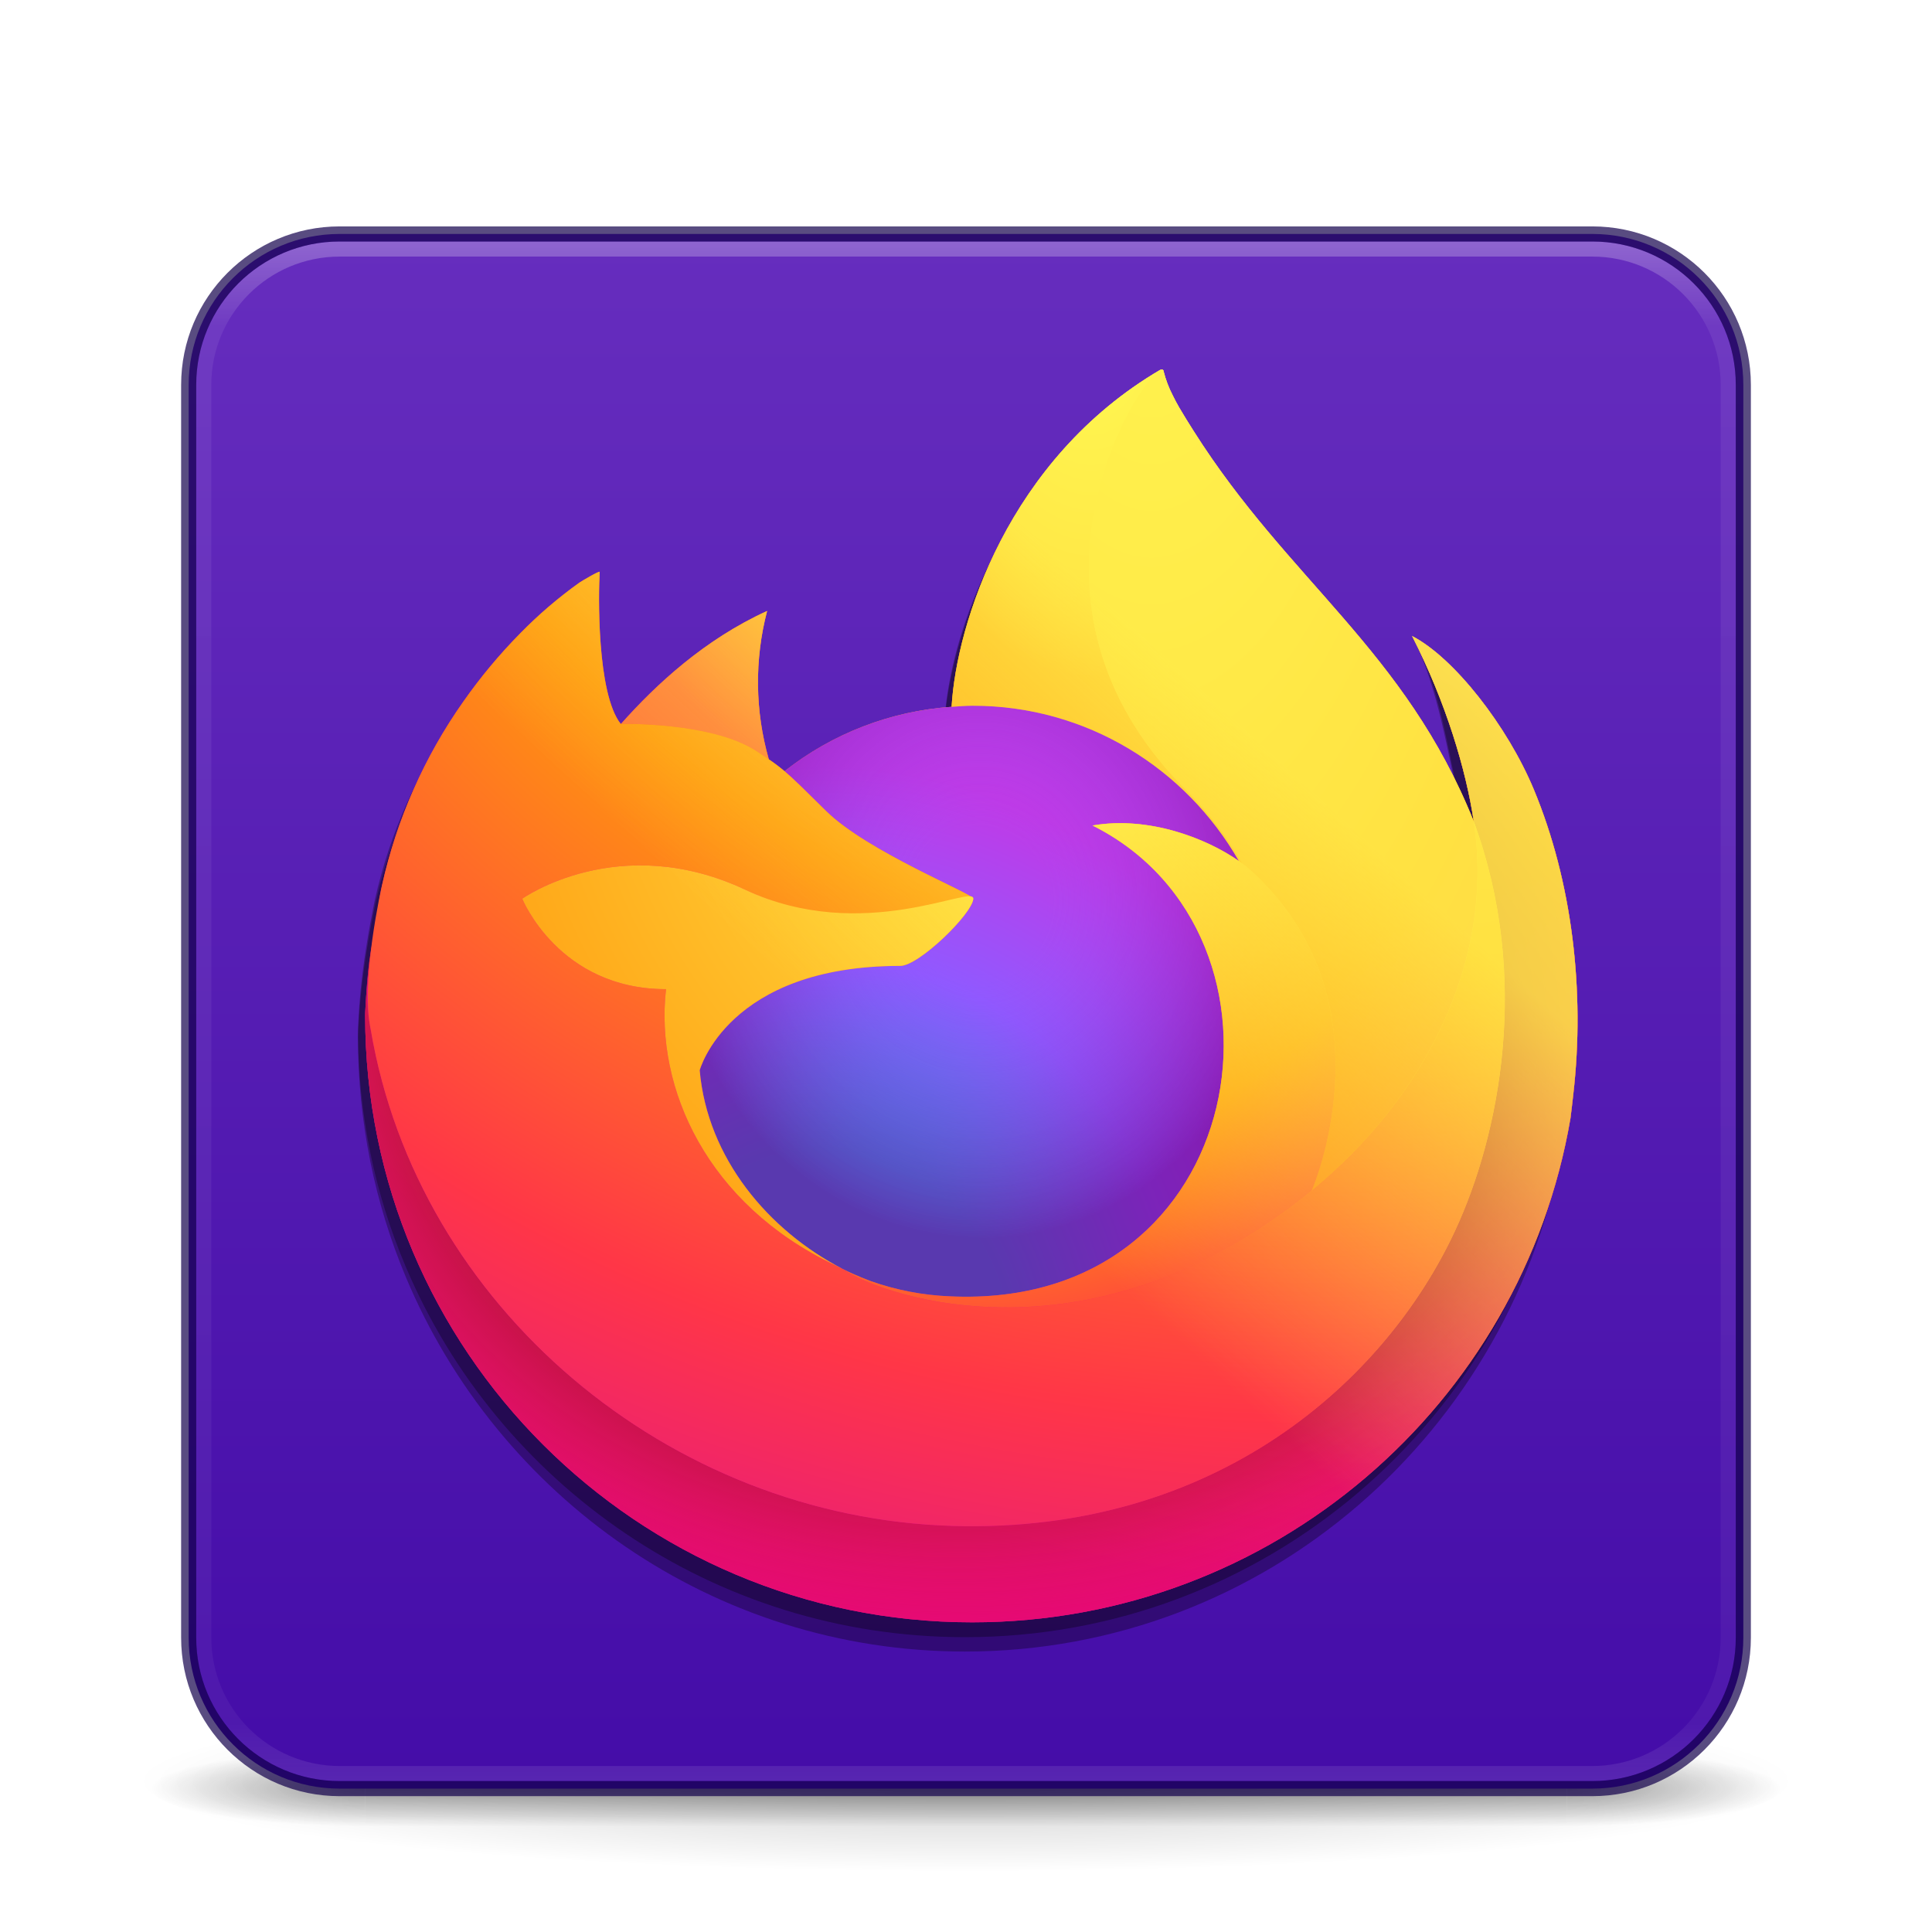
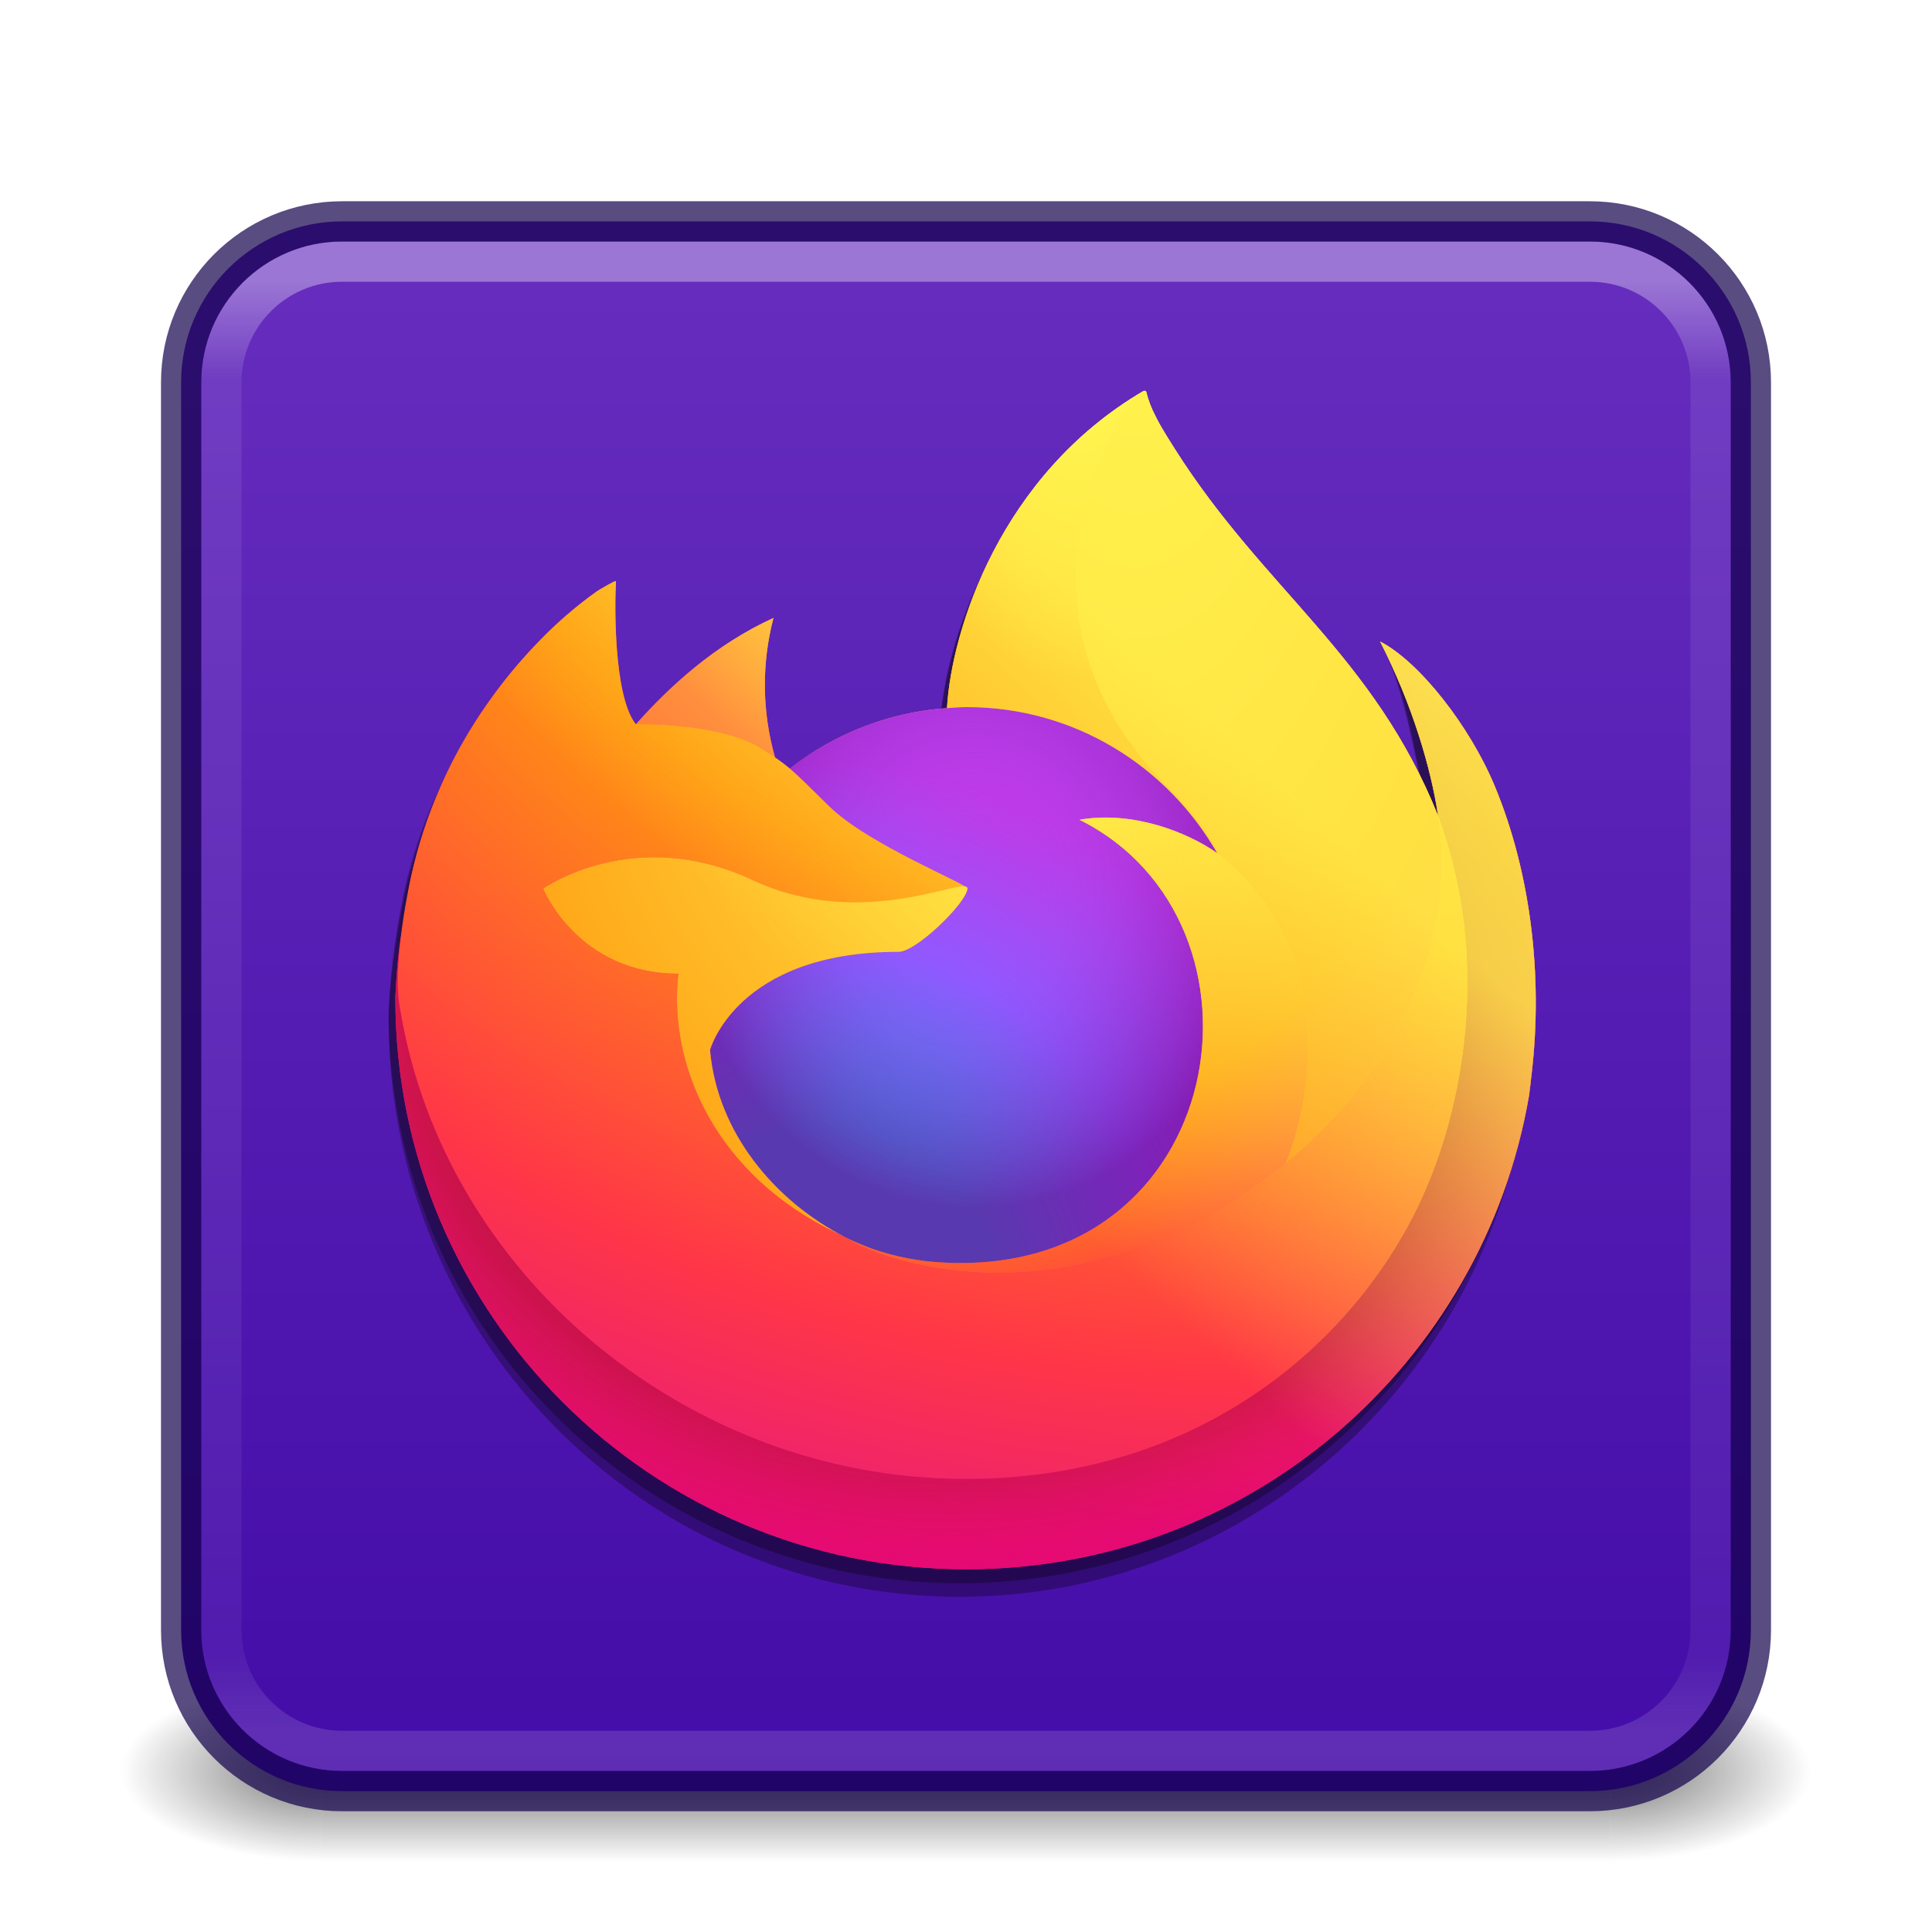
- <svg xmlns="http://www.w3.org/2000/svg" xmlns:xlink="http://www.w3.org/1999/xlink" id="svg4379" height="128" width="128" version="1.1" xml:space="preserve">
-   <defs id="defs4381">
-     <linearGradient id="linearGradient880">
-       <stop style="stop-color:#662dbe;stop-opacity:1;" offset="0" id="stop876" />
-       <stop style="stop-color:#440ca8;stop-opacity:1;" offset="1" id="stop878" />
+ <svg xmlns="http://www.w3.org/2000/svg" xmlns:xlink="http://www.w3.org/1999/xlink" version="1.1" width="48" height="48" id="svg6649">
+   <defs id="defs6651">
+     <linearGradient id="linearGradient1201">
+       <stop id="stop1193" style="stop-color:#ffffff;stop-opacity:1" offset="0" />
+       <stop id="stop1195" style="stop-color:#ffffff;stop-opacity:0.235" offset="0.068" />
+       <stop id="stop1197" style="stop-color:#ffffff;stop-opacity:0.157" offset="0.947" />
+       <stop id="stop1199" style="stop-color:#ffffff;stop-opacity:0.392" offset="1" />
    </linearGradient>
-     <linearGradient gradientTransform="matrix(2.72973,0,0,2.72973,-1.513512,1.486514)" gradientUnits="userSpaceOnUse" xlink:href="#linearGradient3924-776" id="linearGradient3159" y2="43" x2="24" y1="5" x1="24" />
-     <linearGradient id="linearGradient3924-776">
-       <stop offset="0" style="stop-color:#ffffff;stop-opacity:1" id="stop3124" />
-       <stop offset="0.063" style="stop-color:#ffffff;stop-opacity:0.235" id="stop3126" />
-       <stop offset="0.951" style="stop-color:#ffffff;stop-opacity:0.157" id="stop3128" />
-       <stop offset="1" style="stop-color:#ffffff;stop-opacity:0.392" id="stop3130" />
+     <linearGradient id="linearGradient854">
+       <stop style="stop-color:#662dbe;stop-opacity:1;" offset="0" id="stop850" />
+       <stop style="stop-color:#440ca8;stop-opacity:1;" offset="1" id="stop852" />
    </linearGradient>
-     <radialGradient gradientTransform="matrix(2.003784,0,0,1.4,27.98813,-17.4)" gradientUnits="userSpaceOnUse" xlink:href="#linearGradient3688-166-749-5" id="radialGradient2455-1" fy="43.5" fx="4.993" r="2.5" cy="43.5" cx="4.993" />
-     <linearGradient id="linearGradient3688-166-749-5">
-       <stop offset="0" style="stop-color:#181818;stop-opacity:1" id="stop2883-0" />
-       <stop offset="1" style="stop-color:#181818;stop-opacity:0" id="stop2885-5" />
+     <linearGradient id="linearGradient3688-166-749">
+       <stop id="stop2883" style="stop-color:#181818;stop-opacity:1" offset="0" />
+       <stop id="stop2885" style="stop-color:#181818;stop-opacity:0" offset="1" />
    </linearGradient>
-     <radialGradient gradientTransform="matrix(2.003784,0,0,1.4,-20.01187,-104.4)" gradientUnits="userSpaceOnUse" xlink:href="#linearGradient3688-464-309-8" id="radialGradient2457-5" fy="43.5" fx="4.993" r="2.5" cy="43.5" cx="4.993" />
-     <linearGradient id="linearGradient3688-464-309-8">
-       <stop offset="0" style="stop-color:#181818;stop-opacity:1" id="stop2889-9" />
-       <stop offset="1" style="stop-color:#181818;stop-opacity:0" id="stop2891-4" />
+     <linearGradient id="linearGradient3702-501-757">
+       <stop id="stop2895" style="stop-color:#181818;stop-opacity:0" offset="0" />
+       <stop id="stop2897" style="stop-color:#181818;stop-opacity:1" offset="0.5" />
+       <stop id="stop2899" style="stop-color:#181818;stop-opacity:0" offset="1" />
    </linearGradient>
-     <linearGradient gradientUnits="userSpaceOnUse" xlink:href="#linearGradient3702-501-757-0" id="linearGradient2459-7" y2="39.999" x2="25.058" y1="47.028" x1="25.058" />
-     <linearGradient id="linearGradient3702-501-757-0">
-       <stop offset="0" style="stop-color:#181818;stop-opacity:0" id="stop2895-0" />
-       <stop offset="0.5" style="stop-color:#181818;stop-opacity:1" id="stop2897-2" />
-       <stop offset="1" style="stop-color:#181818;stop-opacity:0" id="stop2899-6" />
+     <radialGradient cx="4.993" cy="43.5" r="2.5" fx="4.993" fy="43.5" id="radialGradient3013-6" xlink:href="#linearGradient3688-166-749" gradientUnits="userSpaceOnUse" gradientTransform="matrix(2.003784,0,0,0.8999999,29.98813,4.850003)" />
+     <radialGradient cx="4.993" cy="43.5" r="2.5" fx="4.993" fy="43.5" id="radialGradient3015-1" xlink:href="#linearGradient3688-166-749" gradientUnits="userSpaceOnUse" gradientTransform="matrix(2.003784,0,0,0.8999999,-18.01187,-83.15)" />
+     <linearGradient xlink:href="#linearGradient854" id="linearGradient856-2" x1="23.528" y1="6.083" x2="23.528" y2="44.233" gradientUnits="userSpaceOnUse" />
+     <linearGradient x1="39" y1="6" x2="39" y2="41.945" id="linearGradient3058-5" xlink:href="#linearGradient1201" gradientUnits="userSpaceOnUse" gradientTransform="translate(4e-6,1.000006)" />
+     <linearGradient xlink:href="#linearGradient3702-501-757" id="linearGradient1191" gradientUnits="userSpaceOnUse" x1="25.058" y1="47.028" x2="25.058" y2="39.999" gradientTransform="matrix(1.142857,0,0,0.6428571,-3.428569,16.03572)" />
+     <linearGradient id="a" x1="441.984" y1="75.631" x2="62.126" y2="454.269" gradientTransform="scale(0.9837438,1.016525)" gradientUnits="userSpaceOnUse">
+       <stop offset=".05" stop-color="#fff44f" id="stop34" />
+       <stop offset=".37" stop-color="#ff980e" id="stop35" />
+       <stop offset=".53" stop-color="#ff3647" id="stop36" />
+       <stop offset=".7" stop-color="#e31587" id="stop37" />
    </linearGradient>
-     <linearGradient id="linearGradient3811">
-       <stop offset="0" style="stop-color:#000000;stop-opacity:1" id="stop3813" />
-       <stop offset="1" style="stop-color:#000000;stop-opacity:0" id="stop3815" />
-     </linearGradient>
-     <radialGradient gradientTransform="matrix(1.556392,0,0,0.1697883,70.27036,102.1303)" gradientUnits="userSpaceOnUse" xlink:href="#linearGradient3811" id="radialGradient4377" fy="93.468" fx="-4.029" r="35.338" cy="93.468" cx="-4.029" />
-     <linearGradient xlink:href="#linearGradient880" id="linearGradient882" x1="62.872" y1="15.907" x2="62.872" y2="118.427" gradientUnits="userSpaceOnUse" />
-     <radialGradient id="g" cx="240.613" cy="36.807" r="170.021" gradientTransform="scale(0.9982277,1.001775)" fx="240.613" fy="36.807" gradientUnits="userSpaceOnUse">
-       <stop offset=".1" stop-color="#ffe226" id="stop1" />
-       <stop offset=".79" stop-color="#ff7139" id="stop2" />
+     <radialGradient id="b" cx="392.807" cy="61.16" r="554.146" gradientTransform="scale(1.108737,0.9019269)" fx="392.807" fy="61.16" gradientUnits="userSpaceOnUse">
+       <stop offset=".13" stop-color="#ffbd4f" id="stop15" />
+       <stop offset=".28" stop-color="#ff980e" id="stop16" />
+       <stop offset=".47" stop-color="#ff3750" id="stop17" />
+       <stop offset=".78" stop-color="#eb0878" id="stop18" />
+       <stop offset=".86" stop-color="#e50080" id="stop19" />
    </radialGradient>
    <radialGradient id="c" cx="226.563" cy="290.178" r="554.146" gradientTransform="scale(1.108737,0.9019269)" fx="226.563" fy="290.178" gradientUnits="userSpaceOnUse">
      <stop offset=".3" stop-color="#960e18" id="stop3" />
      <stop offset=".35" stop-color="#b11927" stop-opacity=".74" id="stop4" />
      <stop offset=".43" stop-color="#db293d" stop-opacity=".34" id="stop5" />
      <stop offset=".5" stop-color="#f5334b" stop-opacity=".09" id="stop6" />
      <stop offset=".53" stop-color="#ff3750" stop-opacity="0" id="stop7" />
    </radialGradient>
    <radialGradient id="d" cx="395.444" cy="-17.973" r="210.21" gradientTransform="scale(0.7674729,1.302978)" fx="395.444" fy="-17.973" gradientUnits="userSpaceOnUse">
      <stop offset=".13" stop-color="#fff44f" id="stop8" />
      <stop offset=".53" stop-color="#ff980e" id="stop9" />
    </radialGradient>
    <radialGradient id="e" cx="206.271" cy="373.24" r="223.497" gradientTransform="scale(0.9551958,1.046906)" fx="206.271" fy="373.24" gradientUnits="userSpaceOnUse">
      <stop offset=".35" stop-color="#3a8ee6" id="stop10" />
      <stop offset=".67" stop-color="#9059ff" id="stop11" />
      <stop offset="1" stop-color="#c139e6" id="stop12" />
    </radialGradient>
    <radialGradient id="f" cx="271.621" cy="200.902" r="131.863" gradientTransform="scale(0.9551958,1.046906)" fx="271.621" fy="200.902" gradientUnits="userSpaceOnUse">
      <stop offset=".21" stop-color="#9059ff" stop-opacity="0" id="stop13" />
      <stop offset=".97" stop-color="#6e008b" stop-opacity=".6" id="stop14" />
    </radialGradient>
-     <radialGradient id="b" cx="392.807" cy="61.16" r="554.146" gradientTransform="scale(1.108737,0.9019269)" fx="392.807" fy="61.16" gradientUnits="userSpaceOnUse">
-       <stop offset=".13" stop-color="#ffbd4f" id="stop15" />
-       <stop offset=".28" stop-color="#ff980e" id="stop16" />
-       <stop offset=".47" stop-color="#ff3750" id="stop17" />
-       <stop offset=".78" stop-color="#eb0878" id="stop18" />
-       <stop offset=".86" stop-color="#e50080" id="stop19" />
+     <radialGradient id="g" cx="240.613" cy="36.807" r="170.021" gradientTransform="scale(0.9982277,1.001775)" fx="240.613" fy="36.807" gradientUnits="userSpaceOnUse">
+       <stop offset=".1" stop-color="#ffe226" id="stop1" />
+       <stop offset=".79" stop-color="#ff7139" id="stop2" />
    </radialGradient>
    <radialGradient id="h" cx="362.075" cy="-81.709" r="742.387" gradientTransform="scale(1.09145,0.9162123)" fx="362.075" fy="-81.709" gradientUnits="userSpaceOnUse">
      <stop offset=".11" stop-color="#fff44f" id="stop20" />
      <stop offset=".46" stop-color="#ff980e" id="stop21" />
      <stop offset=".72" stop-color="#ff3647" id="stop22" />
      <stop offset=".9" stop-color="#e31587" id="stop23" />
    </radialGradient>
    <radialGradient id="i" cx="475.588" cy="-41.588" r="779.909" gradientTransform="scale(0.688184,1.4531)" fx="475.588" fy="-41.588" gradientUnits="userSpaceOnUse">
      <stop offset="0" stop-color="#fff44f" id="stop24" />
      <stop offset=".3" stop-color="#ff980e" id="stop25" />
      <stop offset=".57" stop-color="#ff3647" id="stop26" />
      <stop offset=".74" stop-color="#e31587" id="stop27" />
    </radialGradient>
    <radialGradient id="j" cx="239.797" cy="99.006" r="461.114" gradientTransform="scale(1.008901,0.9911775)" fx="239.797" fy="99.006" gradientUnits="userSpaceOnUse">
      <stop offset=".14" stop-color="#fff44f" id="stop28" />
      <stop offset=".48" stop-color="#ff980e" id="stop29" />
      <stop offset=".66" stop-color="#ff3647" id="stop30" />
      <stop offset=".9" stop-color="#e31587" id="stop31" />
    </radialGradient>
    <radialGradient id="k" cx="343.038" cy="132.012" r="528.893" gradientTransform="scale(1.057258,0.9458432)" fx="343.038" fy="132.012" gradientUnits="userSpaceOnUse">
      <stop offset=".09" stop-color="#fff44f" id="stop32" />
      <stop offset=".63" stop-color="#ff980e" id="stop33" />
    </radialGradient>
-     <linearGradient id="a" x1="441.984" y1="75.631" x2="62.126" y2="454.269" gradientTransform="scale(0.9837438,1.016525)" gradientUnits="userSpaceOnUse">
-       <stop offset=".05" stop-color="#fff44f" id="stop34" />
-       <stop offset=".37" stop-color="#ff980e" id="stop35" />
-       <stop offset=".53" stop-color="#ff3647" id="stop36" />
-       <stop offset=".7" stop-color="#e31587" id="stop37" />
-     </linearGradient>
    <linearGradient id="l" x1="406.611" y1="68.312" x2="104.093" y2="409.866" gradientTransform="scale(0.9837397,1.016529)" gradientUnits="userSpaceOnUse">
      <stop offset=".17" stop-color="#fff44f" stop-opacity=".8" id="stop38" />
      <stop offset=".6" stop-color="#fff44f" stop-opacity="0" id="stop39" />
    </linearGradient>
  </defs>
-   <path d="M 119,118 A 55,6 0 0 1 9,118 55,6 0 1 1 119,118 Z" id="path3041" style="color:#000000;display:inline;overflow:visible;visibility:visible;opacity:0.2;fill:url(#radialGradient4377);fill-opacity:1;fill-rule:nonzero;stroke:none;stroke-width:1;marker:none;enable-background:accumulate" />
-   <g transform="matrix(2.699999,0,0,0.5555561,-0.8000019,94.88888)" id="g2036" style="display:inline">
-     <g transform="matrix(1.052632,0,0,1.285713,-1.263158,-13.42854)" id="g3712" style="opacity:0.4">
-       <rect width="5" height="7" x="38" y="40" id="rect2801" style="fill:url(#radialGradient2455-1);fill-opacity:1;stroke:none" />
-       <rect width="5" height="7" x="-10" y="-47" transform="scale(-1)" id="rect3696" style="fill:url(#radialGradient2457-5);fill-opacity:1;stroke:none" />
-       <rect width="28" height="7" x="10" y="40" id="rect3700" style="fill:url(#linearGradient2459-7);fill-opacity:1;stroke:none" />
-     </g>
-   </g>
-   <rect width="103" height="103" rx="10" ry="10" x="12.5" y="15.5" id="rect5505-21-3" style="color:#000000;display:inline;overflow:visible;visibility:visible;fill:url(#linearGradient882);fill-opacity:1;fill-rule:nonzero;stroke:none;stroke-width:1;marker:none;enable-background:accumulate" />
-   <rect width="101" height="101" rx="9" ry="9" x="13.5" y="16.5" id="rect6741-7" style="opacity:0.3;fill:none;stroke:url(#linearGradient3159);stroke-width:1;stroke-linecap:round;stroke-linejoin:round;stroke-miterlimit:4;stroke-dasharray:none;stroke-dashoffset:0;stroke-opacity:1" />
-   <rect width="103" height="103" rx="10" ry="10" x="12.5" y="15.5" id="rect5505-21-6" style="color:#000000;display:inline;overflow:visible;visibility:visible;opacity:0.7;fill:none;stroke:#13004b;stroke-width:1;stroke-linecap:round;stroke-linejoin:round;stroke-miterlimit:4;stroke-dasharray:none;stroke-dashoffset:0;stroke-opacity:1;marker:none;enable-background:accumulate" />
-   <g id="g15" transform="translate(0.75,1.5)">
+   <rect style="opacity:0.6;fill:url(#radialGradient3013-6);fill-opacity:1;stroke:none;stroke-width:0.863" id="rect2801-3-7" y="41.75" x="40" height="4.5" width="5" />
+   <rect style="opacity:0.6;fill:url(#radialGradient3015-1);fill-opacity:1;stroke:none;stroke-width:0.863" id="rect3696-6-3" transform="scale(-1)" y="-46.25" x="-8" height="4.5" width="5" />
+   <rect style="opacity:0.6;fill:url(#linearGradient1191);fill-opacity:1;stroke:none;stroke-width:0.863" id="rect3700-4-6" y="41.75" x="8" height="4.5" width="32" />
+   <rect style="color:#000000;display:inline;overflow:visible;visibility:visible;opacity:1;fill:url(#linearGradient856-2);fill-opacity:1;fill-rule:nonzero;stroke:none;stroke-width:1;stroke-opacity:0.5;marker:none;enable-background:accumulate" id="rect5505-21-1" y="5.5" x="4.5" ry="4" rx="4" height="39" width="39" />
+   <rect style="opacity:0.35;fill:none;stroke:url(#linearGradient3058-5);stroke-width:1;stroke-linecap:round;stroke-linejoin:round;stroke-miterlimit:4;stroke-dasharray:none;stroke-dashoffset:0;stroke-opacity:1" id="rect6741-2" y="6.5" x="5.5" ry="3" rx="3" height="37" width="37" />
+   <rect style="color:#000000;display:inline;overflow:visible;visibility:visible;opacity:0.7;fill:none;fill-opacity:1;fill-rule:nonzero;stroke:#13004b;stroke-width:1;stroke-opacity:1;marker:none;enable-background:accumulate" id="rect860" y="5.5" x="4.5" ry="4" rx="4" height="39" width="39" />
+   <g id="g15" transform="matrix(0.3527342,0,0,0.3527342,1.553678,1.60407)">
    <g id="g1" transform="matrix(0.167342,0,0,0.167342,21.55831,22.18852)" style="fill:#fbfbfb;fill-opacity:0.618">
      <path id="path14" style="display:inline;fill:#000000;fill-opacity:0.309;stroke-width:1.006" d="m 323.625,10.631 c -0.035,0.005 -0.071,0.013 -0.105,0.024 -0.004,10e-4 -0.019,0.009 -0.023,0.012 h -0.012 c -0.03,0.017 -0.066,0.048 -0.093,0.059 -0.026,0.011 -0.051,0.029 -0.082,0.047 -0.021,0.013 -0.049,0.011 -0.07,0.024 0.024,-0.033 0.051,-0.07 0.07,-0.094 l 0.012,-0.012 v -0.012 c -7.546,4.47 -14.469,9.425 -20.81,14.721 -44.387,37.071 -60.281,91.334 -61.929,120.297 -19.23,1.34 -37.86,7.337 -54.319,17.484 -4.097,2.526 -8.042,5.297 -11.812,8.299 h -0.012 c -1.986,-1.699 -4.063,-3.288 -6.221,-4.758 -1.36,-4.816 -2.401,-9.718 -3.116,-14.674 -1.433,-9.931 -1.547,-20.012 -0.338,-29.974 0.601,-4.972 1.529,-9.898 2.778,-14.745 h -0.012 c -12.337,5.684 -23.31,13.013 -32.937,20.907 -4.815,3.948 -9.286,8.043 -13.434,12.136 h -0.012 c -4.149,4.094 -7.971,8.192 -11.461,12.16 h -0.105 c -0.595,-0.763 -1.151,-1.642 -1.669,-2.609 -5.702,-10.643 -6.884,-32.771 -6.91,-46.926 -0.009,-5.147 0.133,-9.232 0.268,-11.333 v -0.012 -0.012 h -0.012 v -0.012 h -0.012 v -0.012 h -0.012 -0.012 -0.012 c -0.009,-9.11e-4 -0.025,-1.82e-4 -0.035,0 -0.009,1.51e-4 -0.025,-0.001 -0.035,0 -0.022,0.002 -0.043,0.006 -0.07,0.012 h -0.012 c -0.023,0.005 -0.044,0.016 -0.07,0.024 -0.064,0.018 -0.139,0.039 -0.222,0.071 -0.009,0.003 -0.026,0.008 -0.035,0.012 -0.067,0.026 -0.132,0.061 -0.21,0.094 -0.021,0.009 -0.06,0.038 -0.082,0.047 -1.874,0.823 -6.456,3.578 -7.19,4.085 h -0.012 c -1.809,1.378 -3.591,2.791 -5.346,4.238 -6.405,4.943 -12.465,10.327 -18.137,16.114 -8.213,8.428 -15.716,17.534 -22.433,27.223 v 0.012 l -0.012,0.012 c -15.447,22.145 -26.404,47.166 -32.236,73.618 -0.115,0.527 -0.215,1.075 -0.327,1.606 -0.452,2.14 -2.482,12.994 -2.766,15.323 v 0.012 c -0.003,0.025 -0.012,0.05 -0.012,0.047 -1.381,8.355 -2.389,16.769 -3.023,25.216 -0.036,0.526 -0.069,1.058 -0.105,1.617 -0.165,2.34 -0.301,4.681 -0.408,7.024 0,0.415 -0.023,0.824 -0.023,1.24 0,8.389 0.417,16.68 1.237,24.85 0.821,8.171 2.041,16.219 3.641,24.13 7.7e-4,0.004 -7.6e-4,0.008 0,0.012 1.601,7.907 3.578,15.673 5.917,23.28 2.342,7.614 5.046,15.063 8.088,22.336 36.484,87.233 121.9,148.441 221.443,148.441 118.865,0 217.55,-87.277 236.872,-201.919 0.407,-3.111 0.738,-6.235 1.097,-9.373 4.777,-41.683 -0.524,-85.502 -15.581,-122.138 -10.445,-25.412 -30.459,-58.1 -45.124,-68.29 10.14,20.107 13.985,47.036 18.081,64.324 1.364,5.759 2.416,11.194 3.163,16.209 v 0.012 c 2e-5,0.035 0.022,0.163 0.047,0.366 v 0.012 c 0.002,0.02 -0.003,0.013 0,0.035 -27.175,-68.51 -73.252,-96.141 -110.879,-156.291 -1.9,-3.042 -3.805,-6.088 -5.661,-9.303 -0.946,-1.642 -1.83,-3.319 -2.649,-5.029 -1.564,-3.055 -2.771,-6.284 -3.595,-9.621 0.011,-0.327 -0.227,-0.609 -0.549,-0.649 -0.11,-0.032 -0.225,-0.04 -0.338,-0.024 z M 195.694,369.916 c 0.54,0.278 1.081,0.555 1.646,0.815 0.021,0.01 0.037,0.026 0.058,0.035 0.01,0.005 0.025,0.007 0.035,0.012 0.01,0.004 0.014,0.019 0.023,0.024 l -0.058,-0.035 c -0.57,-0.28 -1.138,-0.563 -1.704,-0.85 z" />
      <path id="path39" style="display:inline;fill:#000000;fill-opacity:0.309" d="m 323.625,10.631 c -0.035,0.005 -0.071,0.013 -0.105,0.023 -0.004,0.001 -0.019,0.009 -0.023,0.012 h -0.012 c -0.03,0.017 -0.066,0.048 -0.093,0.058 -0.026,0.011 -0.051,0.028 -0.082,0.047 -0.021,0.013 -0.049,0.011 -0.07,0.023 0.024,-0.033 0.051,-0.069 0.07,-0.093 l 0.012,-0.012 v -0.012 c -7.546,4.419 -14.469,9.318 -20.81,14.554 -44.387,36.65 -60.281,90.298 -61.929,118.932 -19.23,1.325 -37.86,7.253 -54.319,17.285 -4.097,2.497 -8.042,5.237 -11.812,8.205 h -0.012 c -1.986,-1.68 -4.063,-3.25 -6.221,-4.704 -1.36,-4.761 -2.401,-9.608 -3.116,-14.508 -1.433,-9.819 -1.547,-19.785 -0.338,-29.634 0.601,-4.916 1.529,-9.786 2.778,-14.578 h -0.012 c -12.337,5.619 -23.31,12.865 -32.937,20.67 -4.815,3.903 -9.286,7.951 -13.434,11.998 h -0.012 c -4.149,4.048 -7.971,8.099 -11.461,12.022 h -0.105 c -0.595,-0.754 -1.151,-1.623 -1.669,-2.579 -5.702,-10.522 -6.884,-32.399 -6.91,-46.394 -0.009,-5.088 0.133,-9.127 0.268,-11.205 v -0.012 -0.012 h -0.012 v -0.012 h -0.012 v -0.012 h -0.012 -0.012 -0.012 c -0.009,-9e-4 -0.025,-1.8e-4 -0.035,0 -0.009,1.5e-4 -0.025,-0.001 -0.035,0 -0.022,0.002 -0.043,0.006 -0.07,0.012 h -0.012 c -0.023,0.005 -0.044,0.016 -0.07,0.023 -0.064,0.018 -0.139,0.039 -0.222,0.07 -0.009,0.003 -0.026,0.008 -0.035,0.012 -0.067,0.026 -0.132,0.06 -0.21,0.093 -0.021,0.009 -0.06,0.037 -0.082,0.047 -1.874,0.814 -6.456,3.538 -7.19,4.038 h -0.012 c -1.809,1.362 -3.591,2.759 -5.346,4.19 -6.405,4.887 -12.465,10.21 -18.137,15.932 -8.213,8.332 -15.716,17.335 -22.433,26.914 v 0.012 l -0.012,0.012 c -15.447,21.894 -26.404,46.631 -32.236,72.783 -0.115,0.521 -0.215,1.062 -0.327,1.587 -0.452,2.116 -2.482,12.847 -2.766,15.15 v 0.012 c -0.003,0.025 -0.012,0.05 -0.012,0.047 -1.381,8.261 -2.389,16.579 -3.023,24.93 -0.036,0.52 -0.069,1.046 -0.105,1.599 -0.165,2.313 -0.301,4.628 -0.408,6.945 0,0.41 -0.023,0.815 -0.023,1.226 0,8.294 0.417,16.491 1.237,24.568 0.821,8.078 2.041,16.035 3.641,23.856 7.7e-4,0.004 -7.6e-4,0.008 0,0.012 1.601,7.818 3.578,15.495 5.917,23.016 2.342,7.528 5.046,14.892 8.088,22.082 36.484,86.244 121.9,146.757 221.443,146.757 118.865,0 217.55,-86.287 236.872,-199.629 0.407,-3.076 0.738,-6.164 1.097,-9.267 4.777,-41.21 -0.524,-84.532 -15.581,-120.753 -10.445,-25.124 -28.745,-56.403 -44.418,-65.451 10.14,19.879 13.28,44.438 17.375,61.53 1.364,5.693 2.416,11.067 3.163,16.025 v 0.012 c 2e-5,0.035 0.022,0.161 0.047,0.362 v 0.012 c 0.002,0.02 -0.003,0.013 0,0.035 -27.175,-67.733 -73.252,-95.05 -110.879,-154.518 -1.9,-3.007 -3.805,-6.019 -5.661,-9.197 -0.946,-1.623 -1.83,-3.282 -2.649,-4.972 -1.564,-3.02 -2.771,-6.212 -3.595,-9.512 0.011,-0.324 -0.227,-0.602 -0.549,-0.642 -0.11,-0.031 -0.225,-0.039 -0.338,-0.023 z M 195.694,365.84 c 0.54,0.274 1.081,0.549 1.646,0.805 0.021,0.01 0.037,0.026 0.058,0.035 0.01,0.005 0.025,0.007 0.035,0.012 0.01,0.004 0.014,0.019 0.023,0.023 l -0.058,-0.035 c -0.57,-0.276 -1.138,-0.556 -1.704,-0.84 z" />
    </g>
    <g id="g12" transform="matrix(0.167342,0,0,0.167342,20.76559,22.98123)" style="display:inline">
      <path d="m 478.711,166.353 c -10.445,-25.124 -31.6,-52.248 -48.212,-60.821 13.52,26.505 21.345,53.093 24.335,72.936 0,0.039 0.015,0.136 0.047,0.4 C 427.706,111.135 381.627,83.823 344,24.355 c -1.9,-3.007 -3.805,-6.022 -5.661,-9.2 a 73.716,73.716 0 0 1 -2.646,-4.972 43.7,43.7 0 0 1 -3.593,-9.506 0.626,0.626 0 0 0 -0.546,-0.644 0.818,0.818 0 0 0 -0.451,0 c -0.034,0.012 -0.084,0.051 -0.12,0.065 -0.053,0.021 -0.12,0.069 -0.176,0.1 0.027,-0.036 0.083,-0.117 0.1,-0.136 -60.37,35.356 -80.85,100.761 -82.732,133.484 a 120.249,120.249 0 0 0 -66.142,25.488 71.355,71.355 0 0 0 -6.225,-4.7 111.338,111.338 0 0 1 -0.674,-58.732 c -24.688,11.241 -43.89,29.01 -57.85,44.7 h -0.111 c -9.527,-12.067 -8.855,-51.873 -8.312,-60.184 -0.114,-0.515 -7.107,3.63 -8.023,4.255 a 175.073,175.073 0 0 0 -23.486,20.12 210.478,210.478 0 0 0 -22.442,26.913 c 0,0.012 -0.007,0.026 -0.011,0.038 0,-0.013 0.007,-0.026 0.011,-0.038 a 202.838,202.838 0 0 0 -32.247,72.805 c -0.115,0.521 -0.212,1.061 -0.324,1.586 -0.452,2.116 -2.08,12.7 -2.365,15 -0.022,0.177 -0.032,0.347 -0.053,0.524 a 229.066,229.066 0 0 0 -3.9,33.157 c 0,0.41 -0.025,0.816 -0.025,1.227 C 16,388.418 123.6,496 256.324,496 c 118.865,0 217.56,-86.288 236.882,-199.63 0.407,-3.076 0.733,-6.168 1.092,-9.271 4.777,-41.21 -0.53,-84.525 -15.587,-120.746 z M 201.716,354.447 c 1.124,0.537 2.18,1.124 3.334,1.639 0.048,0.033 0.114,0.07 0.163,0.1 a 126.191,126.191 0 0 1 -3.497,-1.739 z m 55.053,-144.93 z m 198.131,-30.59 -0.032,-0.233 c 0.012,0.085 0.027,0.174 0.04,0.259 z" fill="url(#a)" id="path1" style="display:inline;fill:url(#a)" />
      <path d="m 478.711,166.353 c -10.445,-25.124 -31.6,-52.248 -48.212,-60.821 13.52,26.505 21.345,53.093 24.335,72.936 0,-0.058 0.011,0.048 0.036,0.226 0.012,0.085 0.027,0.174 0.04,0.259 22.675,61.47 10.322,123.978 -7.479,162.175 -27.539,59.1 -94.215,119.67 -198.576,116.716 C 136.1,454.651 36.766,370.988 18.223,261.41 c -3.379,-17.28 0,-26.054 1.7,-40.084 -2.071,10.816 -2.86,13.94 -3.9,33.157 0,0.41 -0.025,0.816 -0.025,1.227 C 16,388.418 123.6,496 256.324,496 c 118.865,0 217.56,-86.288 236.882,-199.63 0.407,-3.076 0.733,-6.168 1.092,-9.271 4.777,-41.21 -0.53,-84.525 -15.587,-120.746 z" fill="url(#b)" id="path2" style="display:inline;fill:url(#b)" />
      <path d="m 478.711,166.353 c -10.445,-25.124 -31.6,-52.248 -48.212,-60.821 13.52,26.505 21.345,53.093 24.335,72.936 0,-0.058 0.011,0.048 0.036,0.226 0.012,0.085 0.027,0.174 0.04,0.259 22.675,61.47 10.322,123.978 -7.479,162.175 -27.539,59.1 -94.215,119.67 -198.576,116.716 C 136.1,454.651 36.766,370.988 18.223,261.41 c -3.379,-17.28 0,-26.054 1.7,-40.084 -2.071,10.816 -2.86,13.94 -3.9,33.157 0,0.41 -0.025,0.816 -0.025,1.227 C 16,388.418 123.6,496 256.324,496 c 118.865,0 217.56,-86.288 236.882,-199.63 0.407,-3.076 0.733,-6.168 1.092,-9.271 4.777,-41.21 -0.53,-84.525 -15.587,-120.746 z" fill="url(#c)" id="path3" style="display:inline;fill:url(#c)" />
      <path d="m 361.922,194.6 c 0.524,0.368 1,0.734 1.493,1.1 a 130.706,130.706 0 0 0 -22.31,-29.112 C 266.4,91.892 321.516,4.626 330.811,0.194 c 0.027,-0.036 0.083,-0.117 0.1,-0.136 -60.37,35.356 -80.85,100.761 -82.732,133.484 2.8,-0.194 5.592,-0.429 8.442,-0.429 45.051,0 84.289,24.77 105.301,61.487 z" fill="url(#d)" id="path4" style="fill:url(#d)" />
      <path d="m 256.772,209.514 c -0.393,5.978 -21.514,26.593 -28.9,26.593 -68.339,0 -79.432,41.335 -79.432,41.335 3.027,34.81 27.261,63.475 56.611,78.643 1.339,0.692 2.694,1.317 4.05,1.935 a 132.768,132.768 0 0 0 7.059,2.886 106.743,106.743 0 0 0 31.271,6.031 c 119.78,5.618 142.986,-143.194 56.545,-186.408 22.137,-3.85 45.115,5.053 57.947,14.067 -21.012,-36.714 -60.25,-61.484 -105.3,-61.484 -2.85,0 -5.641,0.235 -8.442,0.429 a 120.249,120.249 0 0 0 -66.142,25.488 c 3.664,3.1 7.8,7.244 16.514,15.828 16.302,16.067 58.13,32.705 58.219,34.657 z" fill="url(#e)" id="path5" style="fill:url(#e)" />
      <path d="m 256.772,209.514 c -0.393,5.978 -21.514,26.593 -28.9,26.593 -68.339,0 -79.432,41.335 -79.432,41.335 3.027,34.81 27.261,63.475 56.611,78.643 1.339,0.692 2.694,1.317 4.05,1.935 a 132.768,132.768 0 0 0 7.059,2.886 106.743,106.743 0 0 0 31.271,6.031 c 119.78,5.618 142.986,-143.194 56.545,-186.408 22.137,-3.85 45.115,5.053 57.947,14.067 -21.012,-36.714 -60.25,-61.484 -105.3,-61.484 -2.85,0 -5.641,0.235 -8.442,0.429 a 120.249,120.249 0 0 0 -66.142,25.488 c 3.664,3.1 7.8,7.244 16.514,15.828 16.302,16.067 58.13,32.705 58.219,34.657 z" fill="url(#f)" id="path6" style="display:inline;fill:url(#f)" />
      <path d="m 170.829,151.036 a 244.042,244.042 0 0 1 4.981,3.3 111.338,111.338 0 0 1 -0.674,-58.732 c -24.688,11.241 -43.89,29.01 -57.85,44.7 1.155,-0.033 36.014,-0.66 53.543,10.732 z" fill="url(#g)" id="path7" style="display:inline;fill:url(#g)" />
      <path d="m 18.223,261.41 c 18.543,109.578 117.877,193.241 230.632,196.434 104.361,2.954 171.037,-57.62 198.576,-116.716 17.8,-38.2 30.154,-100.7 7.479,-162.175 l -0.008,-0.026 -0.032,-0.233 c -0.025,-0.178 -0.04,-0.284 -0.036,-0.226 0,0.039 0.015,0.136 0.047,0.4 8.524,55.661 -19.79,109.584 -64.051,146.044 l -0.133,0.313 c -86.245,70.223 -168.774,42.368 -185.484,30.966 a 144.108,144.108 0 0 1 -3.5,-1.743 c -50.282,-24.029 -71.054,-69.838 -66.6,-109.124 -42.457,0 -56.934,-35.809 -56.934,-35.809 0,0 38.119,-27.179 88.358,-3.541 46.53,21.893 90.228,3.543 90.233,3.541 -0.089,-1.952 -41.917,-18.59 -58.223,-34.656 -8.713,-8.584 -12.85,-12.723 -16.514,-15.828 a 71.355,71.355 0 0 0 -6.225,-4.7 282.929,282.929 0 0 0 -4.981,-3.3 c -17.528,-11.392 -52.388,-10.765 -53.543,-10.735 h -0.111 c -9.527,-12.067 -8.855,-51.873 -8.312,-60.184 -0.114,-0.515 -7.107,3.63 -8.023,4.255 a 175.073,175.073 0 0 0 -23.486,20.12 210.478,210.478 0 0 0 -22.442,26.919 c 0,0.012 -0.007,0.026 -0.011,0.038 0,-0.013 0.007,-0.026 0.011,-0.038 a 202.838,202.838 0 0 0 -32.247,72.805 c -0.115,0.521 -8.65,37.842 -4.44,57.199 z" fill="url(#h)" id="path8" style="display:inline;fill:url(#h)" />
      <path d="m 341.105,166.587 a 130.706,130.706 0 0 1 22.31,29.112 c 1.323,0.994 2.559,1.985 3.608,2.952 54.482,50.2 25.936,121.2 23.807,126.26 44.261,-36.46 72.575,-90.383 64.051,-146.044 C 427.706,111.135 381.627,83.823 344,24.355 c -1.9,-3.007 -3.805,-6.022 -5.661,-9.2 a 73.716,73.716 0 0 1 -2.646,-4.972 43.7,43.7 0 0 1 -3.593,-9.506 0.626,0.626 0 0 0 -0.546,-0.644 0.818,0.818 0 0 0 -0.451,0 c -0.034,0.012 -0.084,0.051 -0.12,0.065 -0.053,0.021 -0.12,0.069 -0.176,0.1 -9.291,4.428 -64.407,91.694 10.298,166.389 z" fill="url(#i)" id="path9" style="display:inline;fill:url(#i)" />
      <path d="m 367.023,198.651 c -1.049,-0.967 -2.285,-1.958 -3.608,-2.952 -0.489,-0.368 -0.969,-0.734 -1.493,-1.1 -12.832,-9.014 -35.81,-17.917 -57.947,-14.067 86.441,43.214 63.235,192.026 -56.545,186.408 a 106.743,106.743 0 0 1 -31.271,-6.031 134.51,134.51 0 0 1 -7.059,-2.886 c -1.356,-0.618 -2.711,-1.243 -4.05,-1.935 0.048,0.033 0.114,0.07 0.163,0.1 16.71,11.4 99.239,39.257 185.484,-30.966 l 0.133,-0.313 c 2.129,-5.054 30.675,-76.057 -23.807,-126.258 z" fill="url(#j)" id="path10" style="display:inline;fill:url(#j)" />
      <path d="m 148.439,277.443 c 0,0 11.093,-41.335 79.432,-41.335 7.388,0 28.509,-20.615 28.9,-26.593 0.391,-5.978 -43.7,18.352 -90.233,-3.541 -50.239,-23.638 -88.358,3.541 -88.358,3.541 0,0 14.477,35.809 56.934,35.809 -4.453,39.286 16.319,85.1 66.6,109.124 1.124,0.537 2.18,1.124 3.334,1.639 -29.348,-15.169 -53.582,-43.834 -56.609,-78.644 z" fill="url(#k)" id="path11" style="display:inline;fill:url(#k)" />
      <path d="m 478.711,166.353 c -10.445,-25.124 -31.6,-52.248 -48.212,-60.821 13.52,26.505 21.345,53.093 24.335,72.936 0,0.039 0.015,0.136 0.047,0.4 C 427.706,111.135 381.627,83.823 344,24.355 c -1.9,-3.007 -3.805,-6.022 -5.661,-9.2 a 73.716,73.716 0 0 1 -2.646,-4.972 43.7,43.7 0 0 1 -3.593,-9.506 0.626,0.626 0 0 0 -0.546,-0.644 0.818,0.818 0 0 0 -0.451,0 c -0.034,0.012 -0.084,0.051 -0.12,0.065 -0.053,0.021 -0.12,0.069 -0.176,0.1 0.027,-0.036 0.083,-0.117 0.1,-0.136 -60.37,35.356 -80.85,100.761 -82.732,133.484 2.8,-0.194 5.592,-0.429 8.442,-0.429 45.053,0 84.291,24.77 105.3,61.484 -12.832,-9.014 -35.81,-17.917 -57.947,-14.067 86.441,43.214 63.235,192.026 -56.545,186.408 a 106.743,106.743 0 0 1 -31.271,-6.031 134.51,134.51 0 0 1 -7.059,-2.886 c -1.356,-0.618 -2.711,-1.243 -4.05,-1.935 0.048,0.033 0.114,0.07 0.163,0.1 a 144.108,144.108 0 0 1 -3.5,-1.743 c 1.124,0.537 2.18,1.124 3.334,1.639 -29.35,-15.168 -53.584,-43.833 -56.611,-78.643 0,0 11.093,-41.335 79.432,-41.335 7.388,0 28.509,-20.615 28.9,-26.593 -0.089,-1.952 -41.917,-18.59 -58.223,-34.656 -8.713,-8.584 -12.85,-12.723 -16.514,-15.828 a 71.355,71.355 0 0 0 -6.225,-4.7 111.338,111.338 0 0 1 -0.674,-58.732 c -24.688,11.241 -43.89,29.01 -57.85,44.7 h -0.111 c -9.527,-12.067 -8.855,-51.873 -8.312,-60.184 -0.114,-0.515 -7.107,3.63 -8.023,4.255 A 175.073,175.073 0 0 0 77.345,104.49 210.478,210.478 0 0 0 54.91,131.406 c 0,0.012 -0.007,0.026 -0.011,0.038 0,-0.013 0.007,-0.026 0.011,-0.038 a 202.838,202.838 0 0 0 -32.247,72.805 c -0.115,0.521 -0.212,1.061 -0.324,1.586 -0.452,2.116 -2.486,12.853 -2.77,15.156 -0.022,0.177 0.021,-0.176 0,0 a 279.565,279.565 0 0 0 -3.544,33.53 c 0,0.41 -0.025,0.816 -0.025,1.227 C 16,388.418 123.6,496 256.324,496 c 118.865,0 217.56,-86.288 236.882,-199.63 0.407,-3.076 0.733,-6.168 1.092,-9.271 4.777,-41.21 -0.53,-84.525 -15.587,-120.746 z m -23.841,12.341 c 0.012,0.085 0.027,0.174 0.04,0.259 l -0.008,-0.026 z" fill="url(#l)" id="path12" style="display:inline;fill:url(#l)" />
    </g>
  </g>
</svg>
